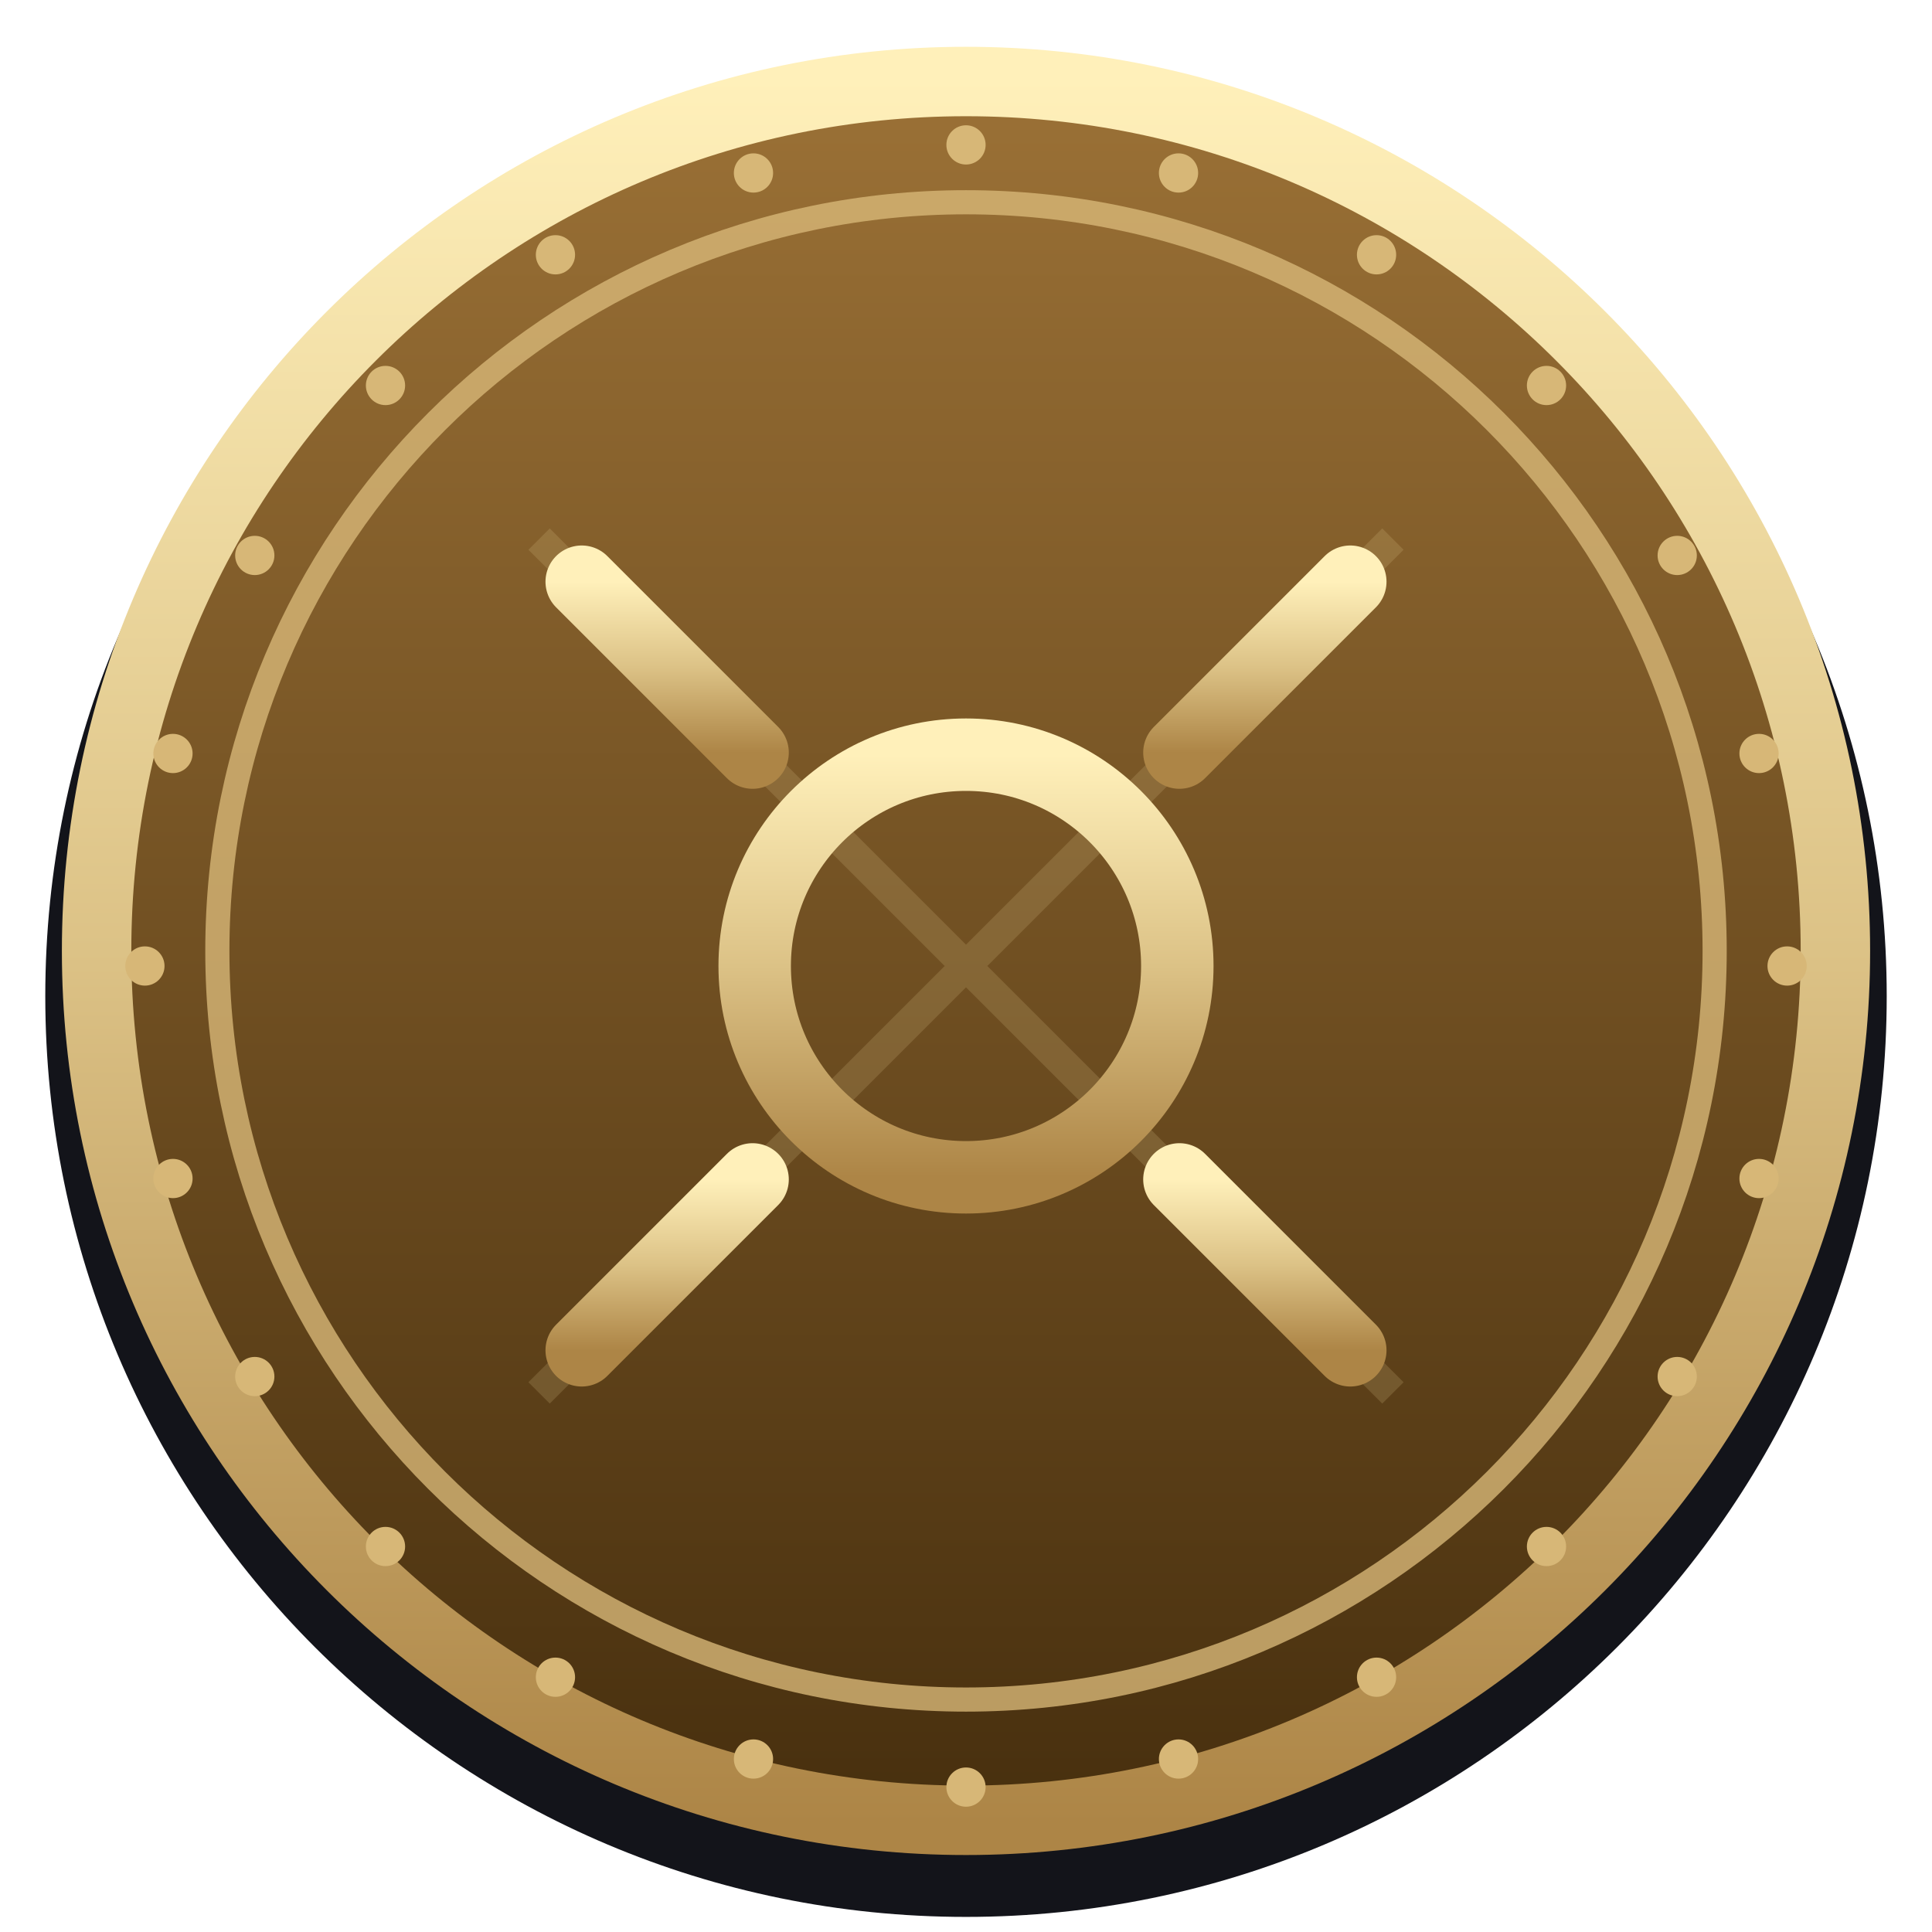
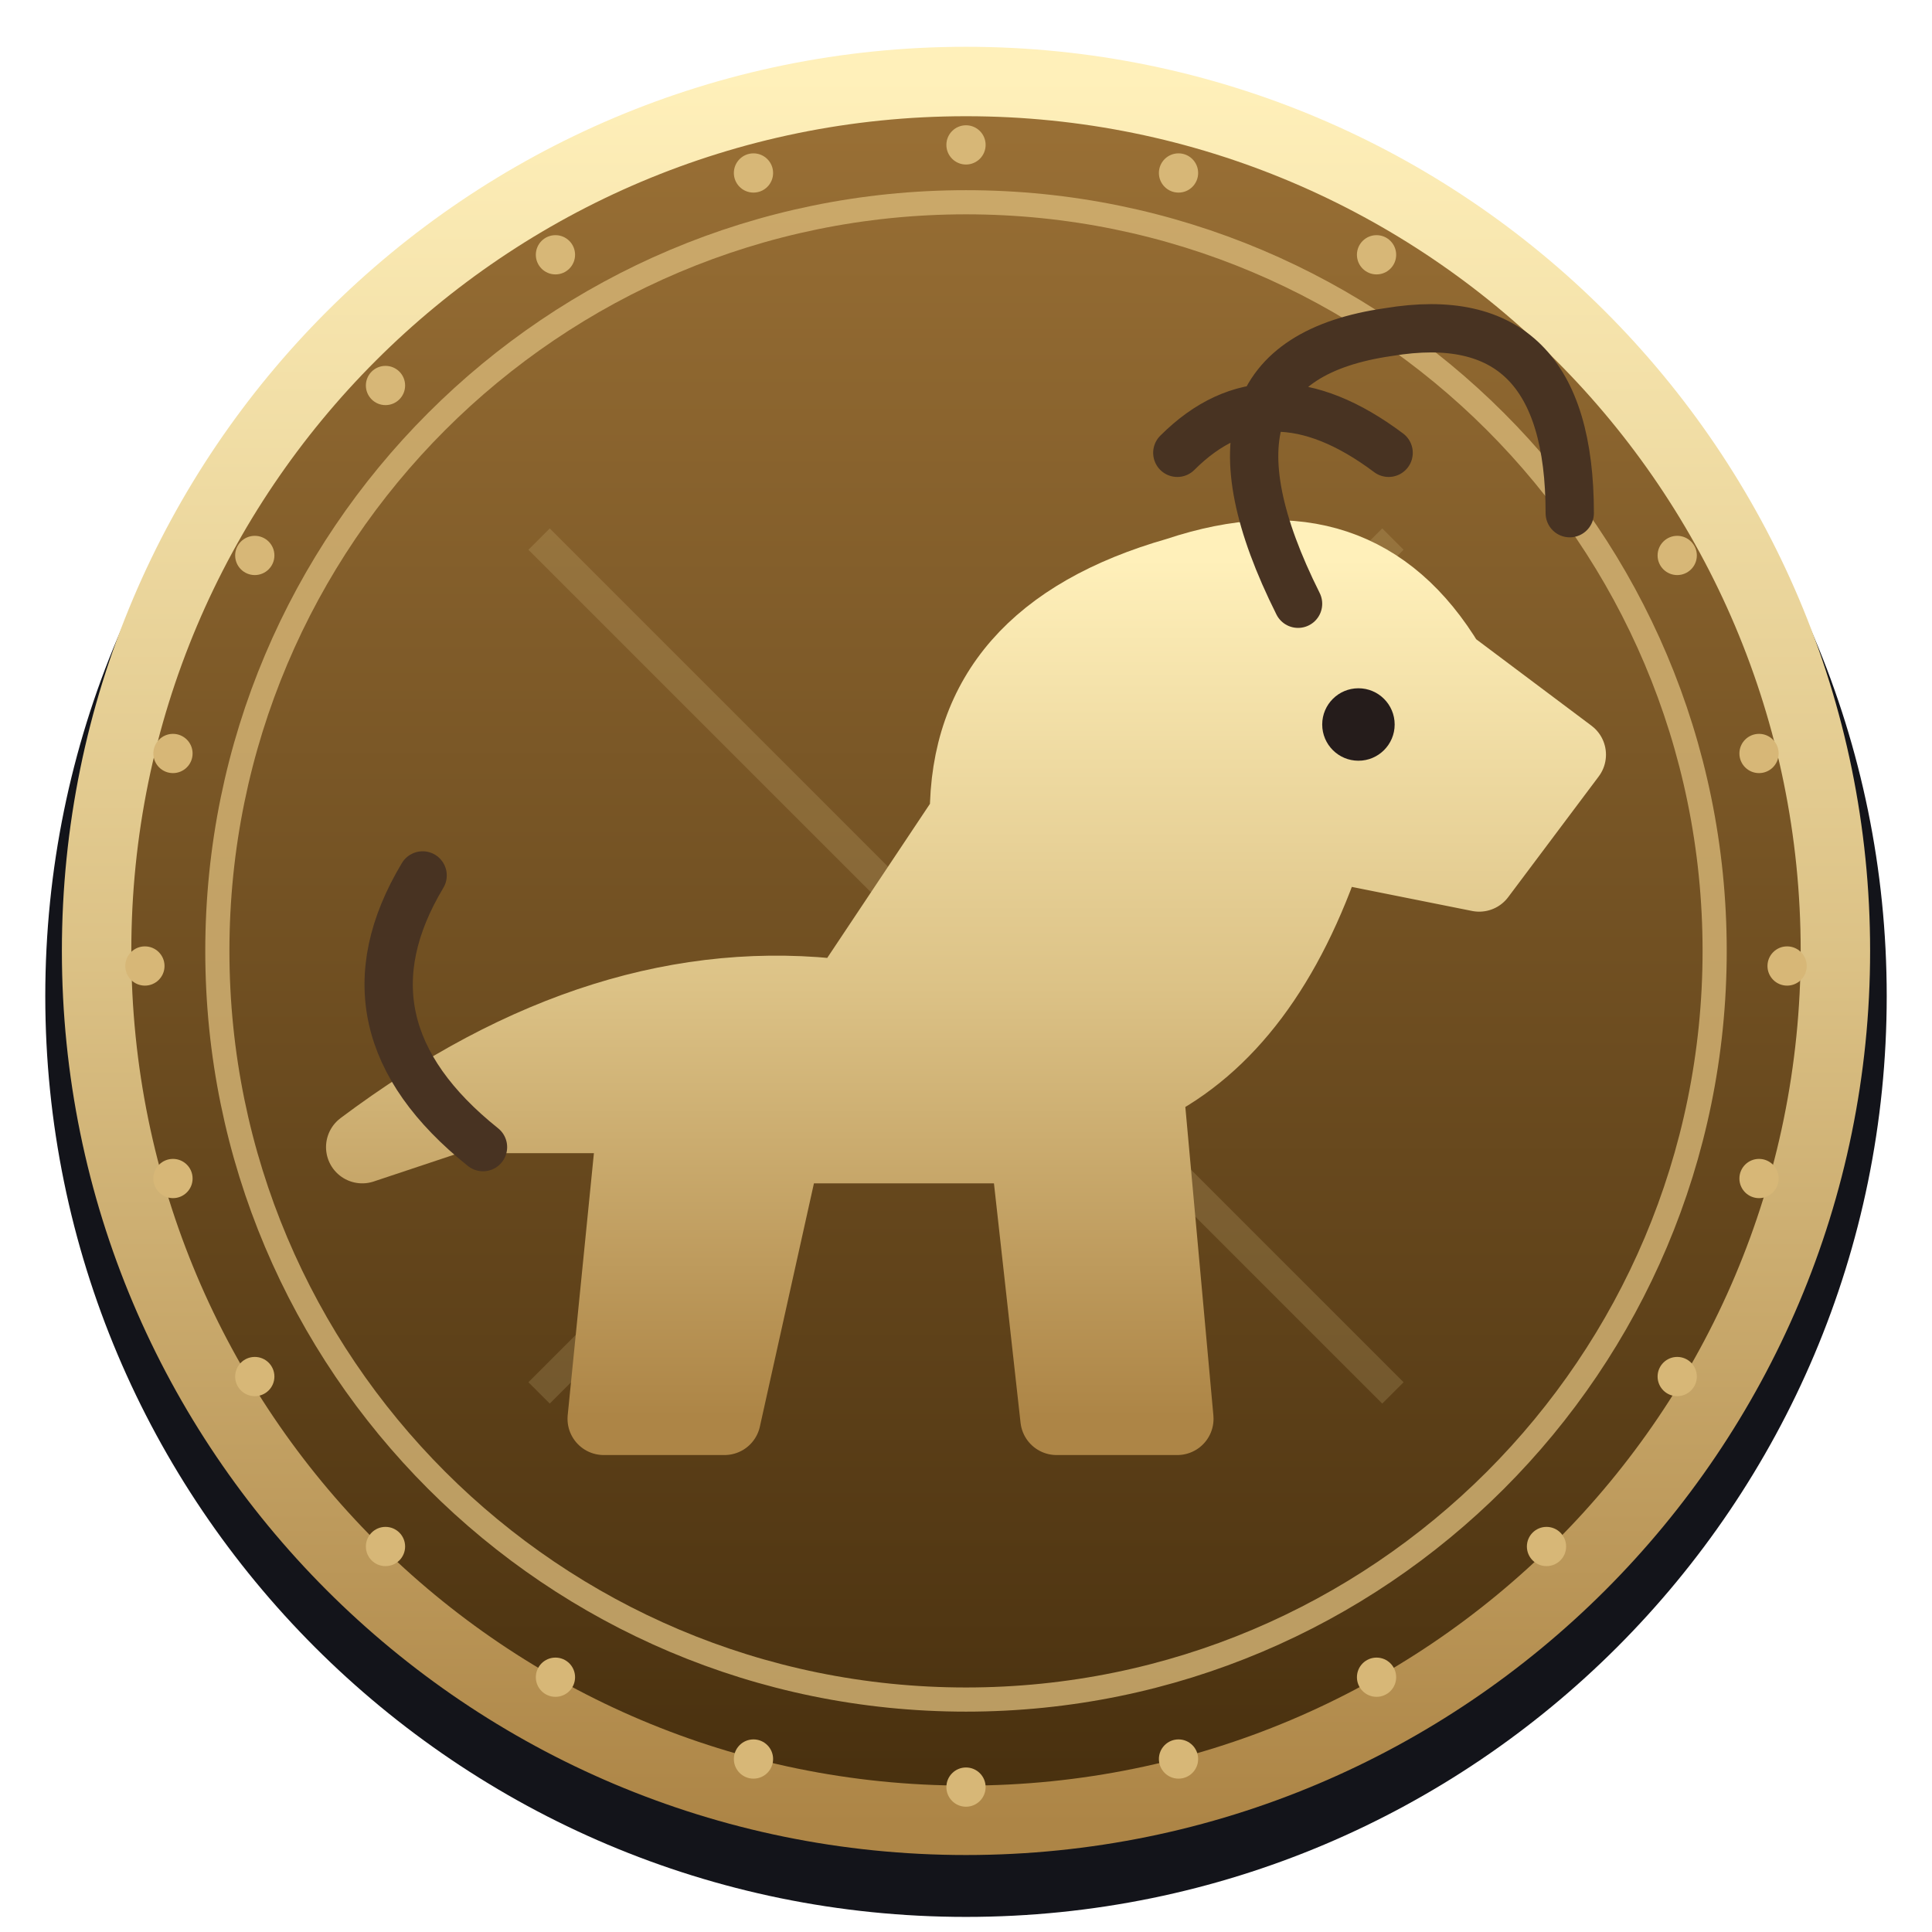
<svg xmlns="http://www.w3.org/2000/svg" width="64" height="64" viewBox="0 0 64 64">
  <defs>
    <linearGradient id="field" x1="0" y1="0" x2="0" y2="1">
      <stop stop-color="#9b7136" />
      <stop offset="1" stop-color="#472f0e" />
    </linearGradient>
    <linearGradient id="gold" x1="0" y1="0" x2="0" y2="1">
      <stop stop-color="#fff0ba" />
      <stop offset=".5" stop-color="#dcc286" />
      <stop offset="1" stop-color="#ad8546" />
    </linearGradient>
  </defs>
  <circle cx="32" cy="33" r="30.5" fill="#13141a" />
  <circle cx="32" cy="31.5" r="28.8" fill="url(#field)" stroke="url(#gold)" stroke-width="2.3" />
  <g fill="#d7b777">
    <circle cx="59.20" cy="32.00" r=".65" />
    <circle cx="58.27" cy="39.04" r=".65" />
    <circle cx="55.56" cy="45.60" r=".65" />
    <circle cx="51.23" cy="51.23" r=".65" />
    <circle cx="45.60" cy="55.56" r=".65" />
    <circle cx="39.04" cy="58.27" r=".65" />
    <circle cx="32.00" cy="59.20" r=".65" />
    <circle cx="24.96" cy="58.27" r=".65" />
    <circle cx="18.40" cy="55.56" r=".65" />
    <circle cx="12.77" cy="51.23" r=".65" />
    <circle cx="8.44" cy="45.60" r=".65" />
    <circle cx="5.73" cy="39.04" r=".65" />
    <circle cx="4.80" cy="32.00" r=".65" />
    <circle cx="5.73" cy="24.96" r=".65" />
    <circle cx="8.44" cy="18.40" r=".65" />
    <circle cx="12.77" cy="12.77" r=".65" />
    <circle cx="18.40" cy="8.44" r=".65" />
    <circle cx="24.96" cy="5.73" r=".65" />
    <circle cx="32.00" cy="4.80" r=".65" />
    <circle cx="39.04" cy="5.73" r=".65" />
    <circle cx="45.60" cy="8.44" r=".65" />
    <circle cx="51.23" cy="12.77" r=".65" />
    <circle cx="55.56" cy="18.40" r=".65" />
    <circle cx="58.27" cy="24.96" r=".65" />
  </g>
  <circle cx="32" cy="31.5" r="24.8" fill="none" stroke="#d7b777" stroke-width=".8" opacity=".8" />
  <path d="M12 32H52 M32 12V52" transform="rotate(135 32 32)" stroke="#e4cc91" stroke-width="1" opacity=".18" />
  <g fill="none" stroke="url(#gold)" stroke-width="2.4" stroke-linecap="round" stroke-linejoin="round">
-     <circle cx="32" cy="32" r="7" />
-     <path d="M42.00 32.00L50.00 32.00" />
-     <path d="M39.07 39.07L44.73 44.73" />
-     <path d="M32.00 42.00L32.00 50.00" />
-     <path d="M24.93 39.07L19.27 44.73" />
-     <path d="M22.00 32.00L14.00 32.00" />
-     <path d="M24.93 24.93L19.27 19.27" />
-     <path d="M32.00 22.00L32.00 14.00" />
-     <path d="M39.07 24.93L44.73 19.27" />
+     <path fill="url(#gold)" d="M12 38Q20 32 28 33L32 27Q32 21 39 19Q45 17 48 22L52 25L49 29L44 28Q42 34 38 36L39 47L35 47L34 38L26 38L24 47L20 47L21 37L15 37Z" />
+     <path d="M43 20Q39 12 46 11Q52 10 52 17 M46 15Q42 12 39 15 M16 38Q11 34 14 29" stroke="#483322" stroke-width="1.6" />
+     <circle cx="45" cy="24" r="1.2" fill="#251c1b" stroke="none" />
  </g>
</svg>
